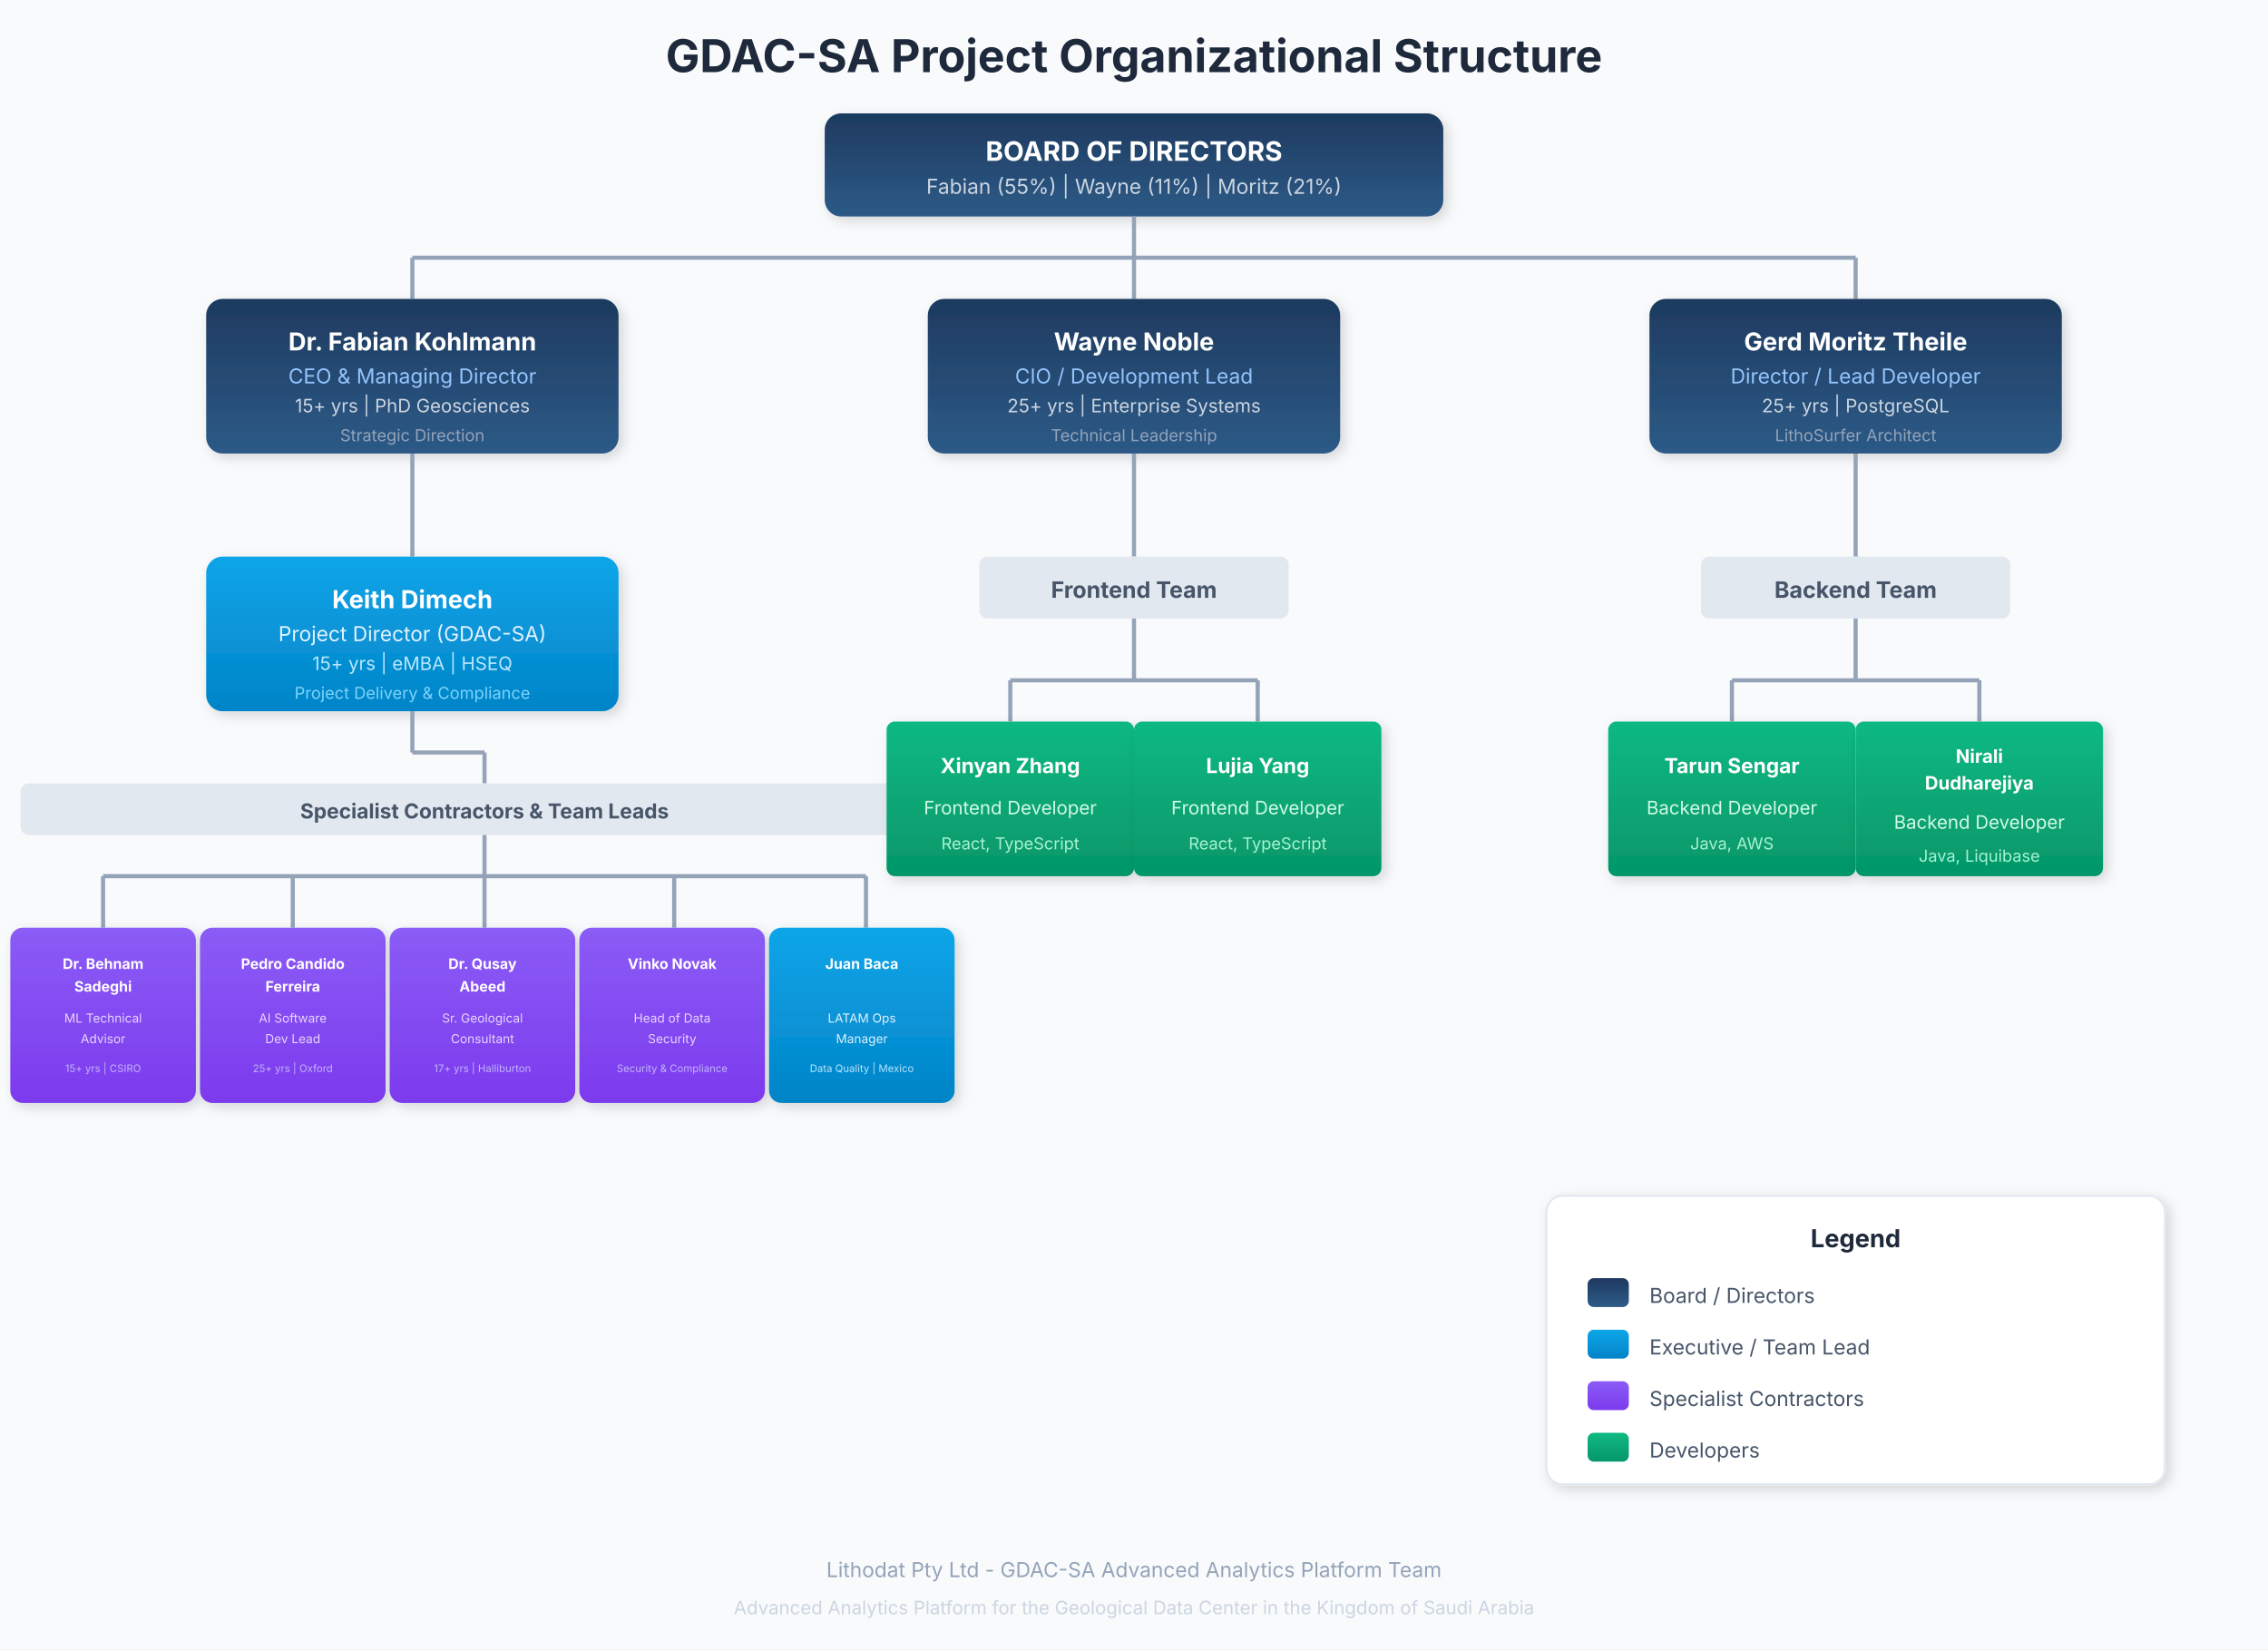
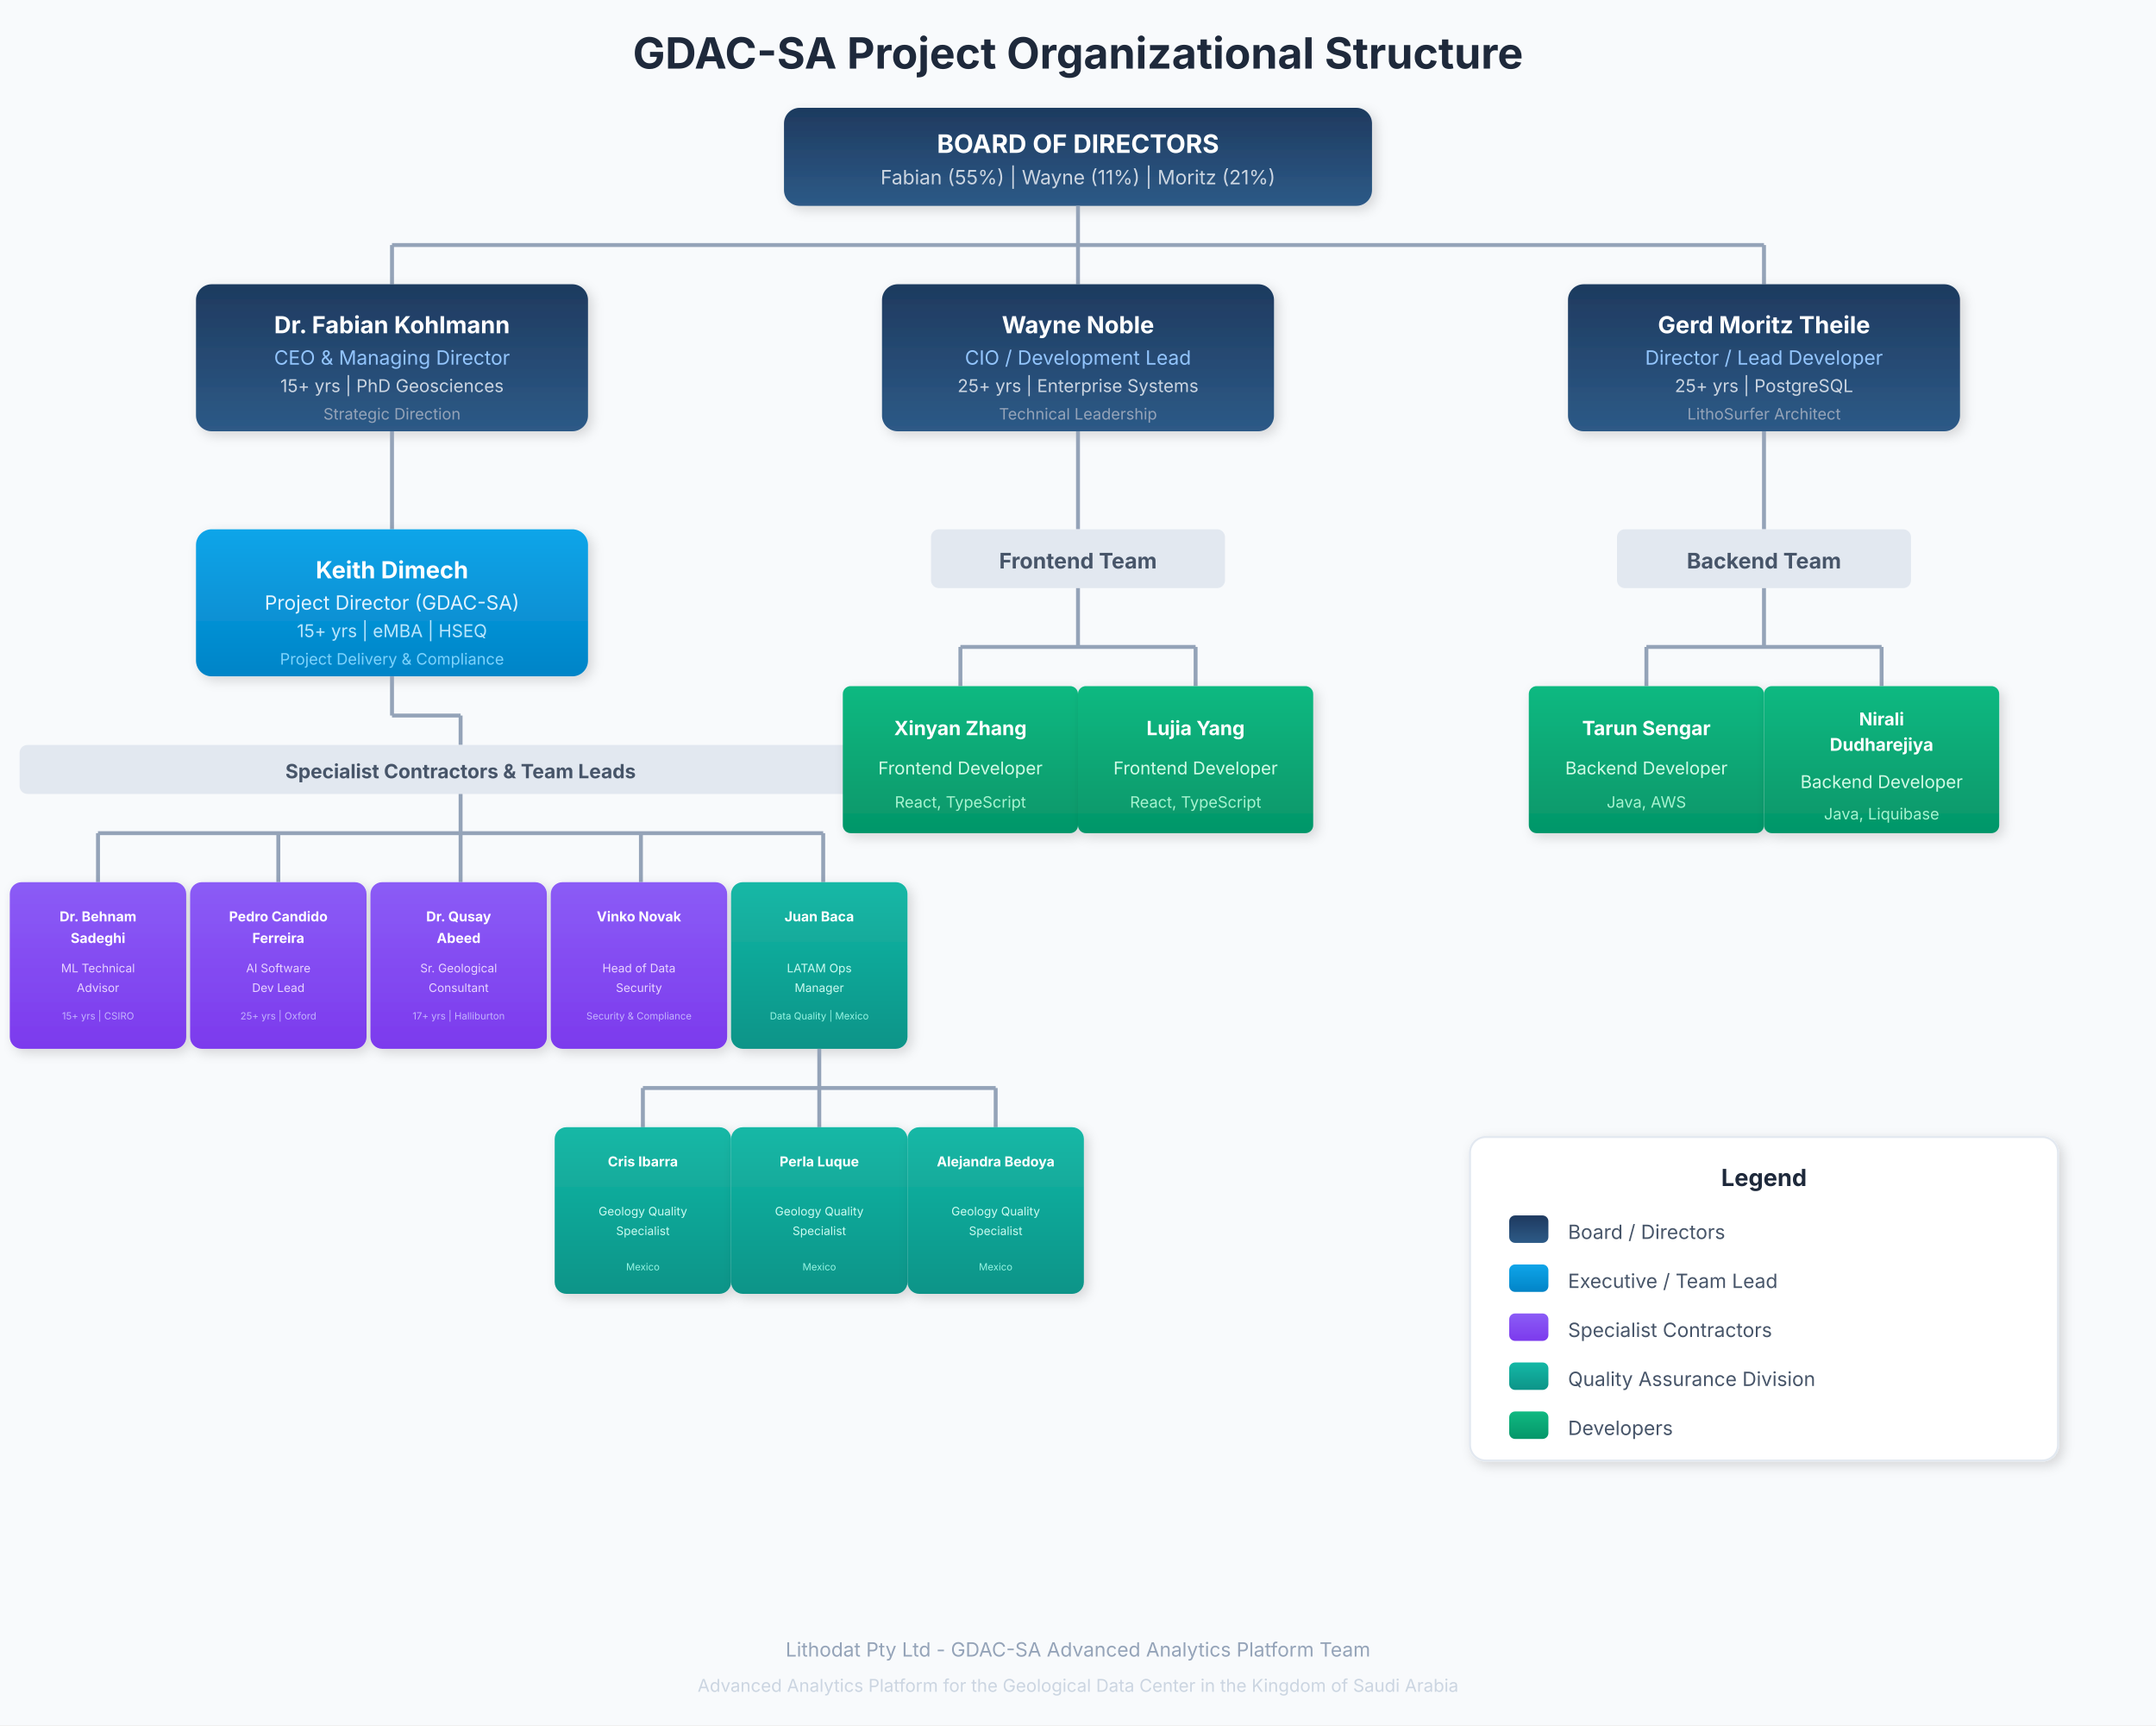
- <svg xmlns="http://www.w3.org/2000/svg" viewBox="0 0 1100 800" font-family="system-ui, -apple-system, sans-serif">
+ <svg xmlns="http://www.w3.org/2000/svg" viewBox="0 0 1100 880" font-family="system-ui, -apple-system, sans-serif">
  <defs>
    <linearGradient id="boardGrad" x1="0%" y1="0%" x2="0%" y2="100%">
      <stop offset="0%" style="stop-color:#1e3a5f;stop-opacity:1" />
      <stop offset="100%" style="stop-color:#2d5a87;stop-opacity:1" />
    </linearGradient>
    <linearGradient id="execGrad" x1="0%" y1="0%" x2="0%" y2="100%">
      <stop offset="0%" style="stop-color:#0ea5e9;stop-opacity:1" />
      <stop offset="100%" style="stop-color:#0284c7;stop-opacity:1" />
    </linearGradient>
    <linearGradient id="specialistGrad" x1="0%" y1="0%" x2="0%" y2="100%">
      <stop offset="0%" style="stop-color:#8b5cf6;stop-opacity:1" />
      <stop offset="100%" style="stop-color:#7c3aed;stop-opacity:1" />
    </linearGradient>
    <linearGradient id="devGrad" x1="0%" y1="0%" x2="0%" y2="100%">
      <stop offset="0%" style="stop-color:#10b981;stop-opacity:1" />
      <stop offset="100%" style="stop-color:#059669;stop-opacity:1" />
    </linearGradient>
+     <linearGradient id="qaGrad" x1="0%" y1="0%" x2="0%" y2="100%">
+       <stop offset="0%" style="stop-color:#14b8a6;stop-opacity:1" />
+       <stop offset="100%" style="stop-color:#0d9488;stop-opacity:1" />
+     </linearGradient>
    <filter id="shadow" x="-20%" y="-20%" width="140%" height="140%">
      <feDropShadow dx="2" dy="2" stdDeviation="3" flood-opacity="0.15" />
    </filter>
  </defs>
-   <rect width="1100" height="800" fill="#f8fafc" />
+   <rect width="1100" height="880" fill="#f8fafc" />
  <text x="550" y="35" text-anchor="middle" font-size="22" font-weight="bold" fill="#1e293b">GDAC-SA Project Organizational Structure</text>
  <rect x="400" y="55" width="300" height="50" rx="8" fill="url(#boardGrad)" filter="url(#shadow)" />
  <text x="550" y="78" text-anchor="middle" font-size="13" font-weight="bold" fill="white">BOARD OF DIRECTORS</text>
  <text x="550" y="94" text-anchor="middle" font-size="10" fill="#cbd5e1">Fabian (55%) | Wayne (11%) | Moritz (21%)</text>
  <line x1="550" y1="105" x2="550" y2="125" stroke="#94a3b8" stroke-width="2" />
  <line x1="200" y1="125" x2="900" y2="125" stroke="#94a3b8" stroke-width="2" />
  <line x1="200" y1="125" x2="200" y2="145" stroke="#94a3b8" stroke-width="2" />
  <line x1="550" y1="125" x2="550" y2="145" stroke="#94a3b8" stroke-width="2" />
  <line x1="900" y1="125" x2="900" y2="145" stroke="#94a3b8" stroke-width="2" />
  <rect x="100" y="145" width="200" height="75" rx="8" fill="url(#boardGrad)" filter="url(#shadow)" />
  <text x="200" y="170" text-anchor="middle" font-size="12" font-weight="bold" fill="white">Dr. Fabian Kohlmann</text>
  <text x="200" y="186" text-anchor="middle" font-size="10" fill="#93c5fd">CEO &amp; Managing Director</text>
  <text x="200" y="200" text-anchor="middle" font-size="9" fill="#cbd5e1">15+ yrs | PhD Geosciences</text>
  <text x="200" y="214" text-anchor="middle" font-size="8" fill="#94a3b8">Strategic Direction</text>
  <rect x="450" y="145" width="200" height="75" rx="8" fill="url(#boardGrad)" filter="url(#shadow)" />
  <text x="550" y="170" text-anchor="middle" font-size="12" font-weight="bold" fill="white">Wayne Noble</text>
  <text x="550" y="186" text-anchor="middle" font-size="10" fill="#93c5fd">CIO / Development Lead</text>
  <text x="550" y="200" text-anchor="middle" font-size="9" fill="#cbd5e1">25+ yrs | Enterprise Systems</text>
  <text x="550" y="214" text-anchor="middle" font-size="8" fill="#94a3b8">Technical Leadership</text>
  <rect x="800" y="145" width="200" height="75" rx="8" fill="url(#boardGrad)" filter="url(#shadow)" />
  <text x="900" y="170" text-anchor="middle" font-size="12" font-weight="bold" fill="white">Gerd Moritz Theile</text>
  <text x="900" y="186" text-anchor="middle" font-size="10" fill="#93c5fd">Director / Lead Developer</text>
  <text x="900" y="200" text-anchor="middle" font-size="9" fill="#cbd5e1">25+ yrs | PostgreSQL</text>
  <text x="900" y="214" text-anchor="middle" font-size="8" fill="#94a3b8">LithoSurfer Architect</text>
  <line x1="200" y1="220" x2="200" y2="270" stroke="#94a3b8" stroke-width="2" />
  <rect x="100" y="270" width="200" height="75" rx="8" fill="url(#execGrad)" filter="url(#shadow)" />
  <text x="200" y="295" text-anchor="middle" font-size="12" font-weight="bold" fill="white">Keith Dimech</text>
  <text x="200" y="311" text-anchor="middle" font-size="10" fill="#e0f2fe">Project Director (GDAC-SA)</text>
  <text x="200" y="325" text-anchor="middle" font-size="9" fill="#bae6fd">15+ yrs | eMBA | HSEQ</text>
  <text x="200" y="339" text-anchor="middle" font-size="8" fill="#7dd3fc">Project Delivery &amp; Compliance</text>
  <line x1="200" y1="345" x2="200" y2="365" stroke="#94a3b8" stroke-width="2" />
  <line x1="200" y1="365" x2="235" y2="365" stroke="#94a3b8" stroke-width="2" />
  <line x1="235" y1="365" x2="235" y2="380" stroke="#94a3b8" stroke-width="2" />
  <rect x="10" y="380" width="450" height="25" rx="4" fill="#e2e8f0" />
  <text x="235" y="397" text-anchor="middle" font-size="10" font-weight="bold" fill="#475569">Specialist Contractors &amp; Team Leads</text>
  <line x1="235" y1="405" x2="235" y2="425" stroke="#94a3b8" stroke-width="2" />
  <line x1="50" y1="425" x2="420" y2="425" stroke="#94a3b8" stroke-width="2" />
  <line x1="50" y1="425" x2="50" y2="450" stroke="#94a3b8" stroke-width="2" />
  <line x1="142" y1="425" x2="142" y2="450" stroke="#94a3b8" stroke-width="2" />
  <line x1="235" y1="425" x2="235" y2="450" stroke="#94a3b8" stroke-width="2" />
  <line x1="327" y1="425" x2="327" y2="450" stroke="#94a3b8" stroke-width="2" />
  <line x1="420" y1="425" x2="420" y2="450" stroke="#94a3b8" stroke-width="2" />
  <rect x="5" y="450" width="90" height="85" rx="6" fill="url(#specialistGrad)" filter="url(#shadow)" />
  <text x="50" y="470" text-anchor="middle" font-size="7" font-weight="bold" fill="white">Dr. Behnam</text>
  <text x="50" y="481" text-anchor="middle" font-size="7" font-weight="bold" fill="white">Sadeghi</text>
  <text x="50" y="496" text-anchor="middle" font-size="6" fill="#e9d5ff">ML Technical</text>
  <text x="50" y="506" text-anchor="middle" font-size="6" fill="#e9d5ff">Advisor</text>
  <text x="50" y="520" text-anchor="middle" font-size="5" fill="#c4b5fd">15+ yrs | CSIRO</text>
  <rect x="97" y="450" width="90" height="85" rx="6" fill="url(#specialistGrad)" filter="url(#shadow)" />
  <text x="142" y="470" text-anchor="middle" font-size="7" font-weight="bold" fill="white">Pedro Candido</text>
  <text x="142" y="481" text-anchor="middle" font-size="7" font-weight="bold" fill="white">Ferreira</text>
  <text x="142" y="496" text-anchor="middle" font-size="6" fill="#e9d5ff">AI Software</text>
  <text x="142" y="506" text-anchor="middle" font-size="6" fill="#e9d5ff">Dev Lead</text>
  <text x="142" y="520" text-anchor="middle" font-size="5" fill="#c4b5fd">25+ yrs | Oxford</text>
  <rect x="189" y="450" width="90" height="85" rx="6" fill="url(#specialistGrad)" filter="url(#shadow)" />
  <text x="234" y="470" text-anchor="middle" font-size="7" font-weight="bold" fill="white">Dr. Qusay</text>
  <text x="234" y="481" text-anchor="middle" font-size="7" font-weight="bold" fill="white">Abeed</text>
  <text x="234" y="496" text-anchor="middle" font-size="6" fill="#e9d5ff">Sr. Geological</text>
  <text x="234" y="506" text-anchor="middle" font-size="6" fill="#e9d5ff">Consultant</text>
  <text x="234" y="520" text-anchor="middle" font-size="5" fill="#c4b5fd">17+ yrs | Halliburton</text>
  <rect x="281" y="450" width="90" height="85" rx="6" fill="url(#specialistGrad)" filter="url(#shadow)" />
  <text x="326" y="470" text-anchor="middle" font-size="7" font-weight="bold" fill="white">Vinko Novak</text>
  <text x="326" y="496" text-anchor="middle" font-size="6" fill="#e9d5ff">Head of Data</text>
  <text x="326" y="506" text-anchor="middle" font-size="6" fill="#e9d5ff">Security</text>
  <text x="326" y="520" text-anchor="middle" font-size="5" fill="#c4b5fd">Security &amp; Compliance</text>
-   <rect x="373" y="450" width="90" height="85" rx="6" fill="url(#execGrad)" filter="url(#shadow)" />
+   <rect x="373" y="450" width="90" height="85" rx="6" fill="url(#qaGrad)" filter="url(#shadow)" />
  <text x="418" y="470" text-anchor="middle" font-size="7" font-weight="bold" fill="white">Juan Baca</text>
-   <text x="418" y="496" text-anchor="middle" font-size="6" fill="#e0f2fe">LATAM Ops</text>
-   <text x="418" y="506" text-anchor="middle" font-size="6" fill="#e0f2fe">Manager</text>
-   <text x="418" y="520" text-anchor="middle" font-size="5" fill="#bae6fd">Data Quality | Mexico</text>
+   <text x="418" y="496" text-anchor="middle" font-size="6" fill="#ccfbf1">LATAM Ops</text>
+   <text x="418" y="506" text-anchor="middle" font-size="6" fill="#ccfbf1">Manager</text>
+   <text x="418" y="520" text-anchor="middle" font-size="5" fill="#99f6e4">Data Quality | Mexico</text>
+   <line x1="418" y1="535" x2="418" y2="555" stroke="#94a3b8" stroke-width="2" />
+   <line x1="328" y1="555" x2="508" y2="555" stroke="#94a3b8" stroke-width="2" />
+   <line x1="328" y1="555" x2="328" y2="575" stroke="#94a3b8" stroke-width="2" />
+   <line x1="418" y1="555" x2="418" y2="575" stroke="#94a3b8" stroke-width="2" />
+   <line x1="508" y1="555" x2="508" y2="575" stroke="#94a3b8" stroke-width="2" />
+   <rect x="283" y="575" width="90" height="85" rx="6" fill="url(#qaGrad)" filter="url(#shadow)" />
+   <text x="328" y="595" text-anchor="middle" font-size="7" font-weight="bold" fill="white">Cris Ibarra</text>
+   <text x="328" y="620" text-anchor="middle" font-size="6" fill="#ccfbf1">Geology Quality</text>
+   <text x="328" y="630" text-anchor="middle" font-size="6" fill="#ccfbf1">Specialist</text>
+   <text x="328" y="648" text-anchor="middle" font-size="5" fill="#99f6e4">Mexico</text>
+   <rect x="373" y="575" width="90" height="85" rx="6" fill="url(#qaGrad)" filter="url(#shadow)" />
+   <text x="418" y="595" text-anchor="middle" font-size="7" font-weight="bold" fill="white">Perla Luque</text>
+   <text x="418" y="620" text-anchor="middle" font-size="6" fill="#ccfbf1">Geology Quality</text>
+   <text x="418" y="630" text-anchor="middle" font-size="6" fill="#ccfbf1">Specialist</text>
+   <text x="418" y="648" text-anchor="middle" font-size="5" fill="#99f6e4">Mexico</text>
+   <rect x="463" y="575" width="90" height="85" rx="6" fill="url(#qaGrad)" filter="url(#shadow)" />
+   <text x="508" y="595" text-anchor="middle" font-size="7" font-weight="bold" fill="white">Alejandra Bedoya</text>
+   <text x="508" y="620" text-anchor="middle" font-size="6" fill="#ccfbf1">Geology Quality</text>
+   <text x="508" y="630" text-anchor="middle" font-size="6" fill="#ccfbf1">Specialist</text>
+   <text x="508" y="648" text-anchor="middle" font-size="5" fill="#99f6e4">Mexico</text>
  <line x1="550" y1="220" x2="550" y2="270" stroke="#94a3b8" stroke-width="2" />
  <rect x="475" y="270" width="150" height="30" rx="4" fill="#e2e8f0" />
  <text x="550" y="290" text-anchor="middle" font-size="11" font-weight="bold" fill="#475569">Frontend Team</text>
  <line x1="550" y1="300" x2="550" y2="330" stroke="#94a3b8" stroke-width="2" />
  <line x1="490" y1="330" x2="610" y2="330" stroke="#94a3b8" stroke-width="2" />
  <line x1="490" y1="330" x2="490" y2="350" stroke="#94a3b8" stroke-width="2" />
  <line x1="610" y1="330" x2="610" y2="350" stroke="#94a3b8" stroke-width="2" />
  <rect x="430" y="350" width="120" height="75" rx="4" fill="url(#devGrad)" filter="url(#shadow)" />
  <text x="490" y="375" text-anchor="middle" font-size="10" font-weight="bold" fill="white">Xinyan Zhang</text>
  <text x="490" y="395" text-anchor="middle" font-size="9" fill="#d1fae5">Frontend Developer</text>
  <text x="490" y="412" text-anchor="middle" font-size="8" fill="#a7f3d0">React, TypeScript</text>
  <rect x="550" y="350" width="120" height="75" rx="4" fill="url(#devGrad)" filter="url(#shadow)" />
  <text x="610" y="375" text-anchor="middle" font-size="10" font-weight="bold" fill="white">Lujia Yang</text>
  <text x="610" y="395" text-anchor="middle" font-size="9" fill="#d1fae5">Frontend Developer</text>
  <text x="610" y="412" text-anchor="middle" font-size="8" fill="#a7f3d0">React, TypeScript</text>
  <line x1="900" y1="220" x2="900" y2="270" stroke="#94a3b8" stroke-width="2" />
  <rect x="825" y="270" width="150" height="30" rx="4" fill="#e2e8f0" />
  <text x="900" y="290" text-anchor="middle" font-size="11" font-weight="bold" fill="#475569">Backend Team</text>
  <line x1="900" y1="300" x2="900" y2="330" stroke="#94a3b8" stroke-width="2" />
  <line x1="840" y1="330" x2="960" y2="330" stroke="#94a3b8" stroke-width="2" />
  <line x1="840" y1="330" x2="840" y2="350" stroke="#94a3b8" stroke-width="2" />
  <line x1="960" y1="330" x2="960" y2="350" stroke="#94a3b8" stroke-width="2" />
  <rect x="780" y="350" width="120" height="75" rx="4" fill="url(#devGrad)" filter="url(#shadow)" />
  <text x="840" y="375" text-anchor="middle" font-size="10" font-weight="bold" fill="white">Tarun Sengar</text>
  <text x="840" y="395" text-anchor="middle" font-size="9" fill="#d1fae5">Backend Developer</text>
  <text x="840" y="412" text-anchor="middle" font-size="8" fill="#a7f3d0">Java, AWS</text>
  <rect x="900" y="350" width="120" height="75" rx="4" fill="url(#devGrad)" filter="url(#shadow)" />
  <text x="960" y="370" text-anchor="middle" font-size="9" font-weight="bold" fill="white">Nirali</text>
  <text x="960" y="383" text-anchor="middle" font-size="9" font-weight="bold" fill="white">Dudharejiya</text>
  <text x="960" y="402" text-anchor="middle" font-size="9" fill="#d1fae5">Backend Developer</text>
  <text x="960" y="418" text-anchor="middle" font-size="8" fill="#a7f3d0">Java, Liquibase</text>
-   <rect x="750" y="580" width="300" height="140" rx="8" fill="white" stroke="#e2e8f0" stroke-width="1" filter="url(#shadow)" />
+   <rect x="750" y="580" width="300" height="165" rx="8" fill="white" stroke="#e2e8f0" stroke-width="1" filter="url(#shadow)" />
  <text x="900" y="605" text-anchor="middle" font-size="12" font-weight="bold" fill="#1e293b">Legend</text>
  <rect x="770" y="620" width="20" height="14" rx="3" fill="url(#boardGrad)" />
  <text x="800" y="632" font-size="10" fill="#475569">Board / Directors</text>
  <rect x="770" y="645" width="20" height="14" rx="3" fill="url(#execGrad)" />
  <text x="800" y="657" font-size="10" fill="#475569">Executive / Team Lead</text>
  <rect x="770" y="670" width="20" height="14" rx="3" fill="url(#specialistGrad)" />
  <text x="800" y="682" font-size="10" fill="#475569">Specialist Contractors</text>
-   <rect x="770" y="695" width="20" height="14" rx="3" fill="url(#devGrad)" />
-   <text x="800" y="707" font-size="10" fill="#475569">Developers</text>
-   <text x="550" y="765" text-anchor="middle" font-size="10" fill="#94a3b8">Lithodat Pty Ltd - GDAC-SA Advanced Analytics Platform Team</text>
-   <text x="550" y="783" text-anchor="middle" font-size="9" fill="#cbd5e1">Advanced Analytics Platform for the Geological Data Center in the Kingdom of Saudi Arabia</text>
+   <rect x="770" y="695" width="20" height="14" rx="3" fill="url(#qaGrad)" />
+   <text x="800" y="707" font-size="10" fill="#475569">Quality Assurance Division</text>
+   <rect x="770" y="720" width="20" height="14" rx="3" fill="url(#devGrad)" />
+   <text x="800" y="732" font-size="10" fill="#475569">Developers</text>
+   <text x="550" y="845" text-anchor="middle" font-size="10" fill="#94a3b8">Lithodat Pty Ltd - GDAC-SA Advanced Analytics Platform Team</text>
+   <text x="550" y="863" text-anchor="middle" font-size="9" fill="#cbd5e1">Advanced Analytics Platform for the Geological Data Center in the Kingdom of Saudi Arabia</text>
</svg>
